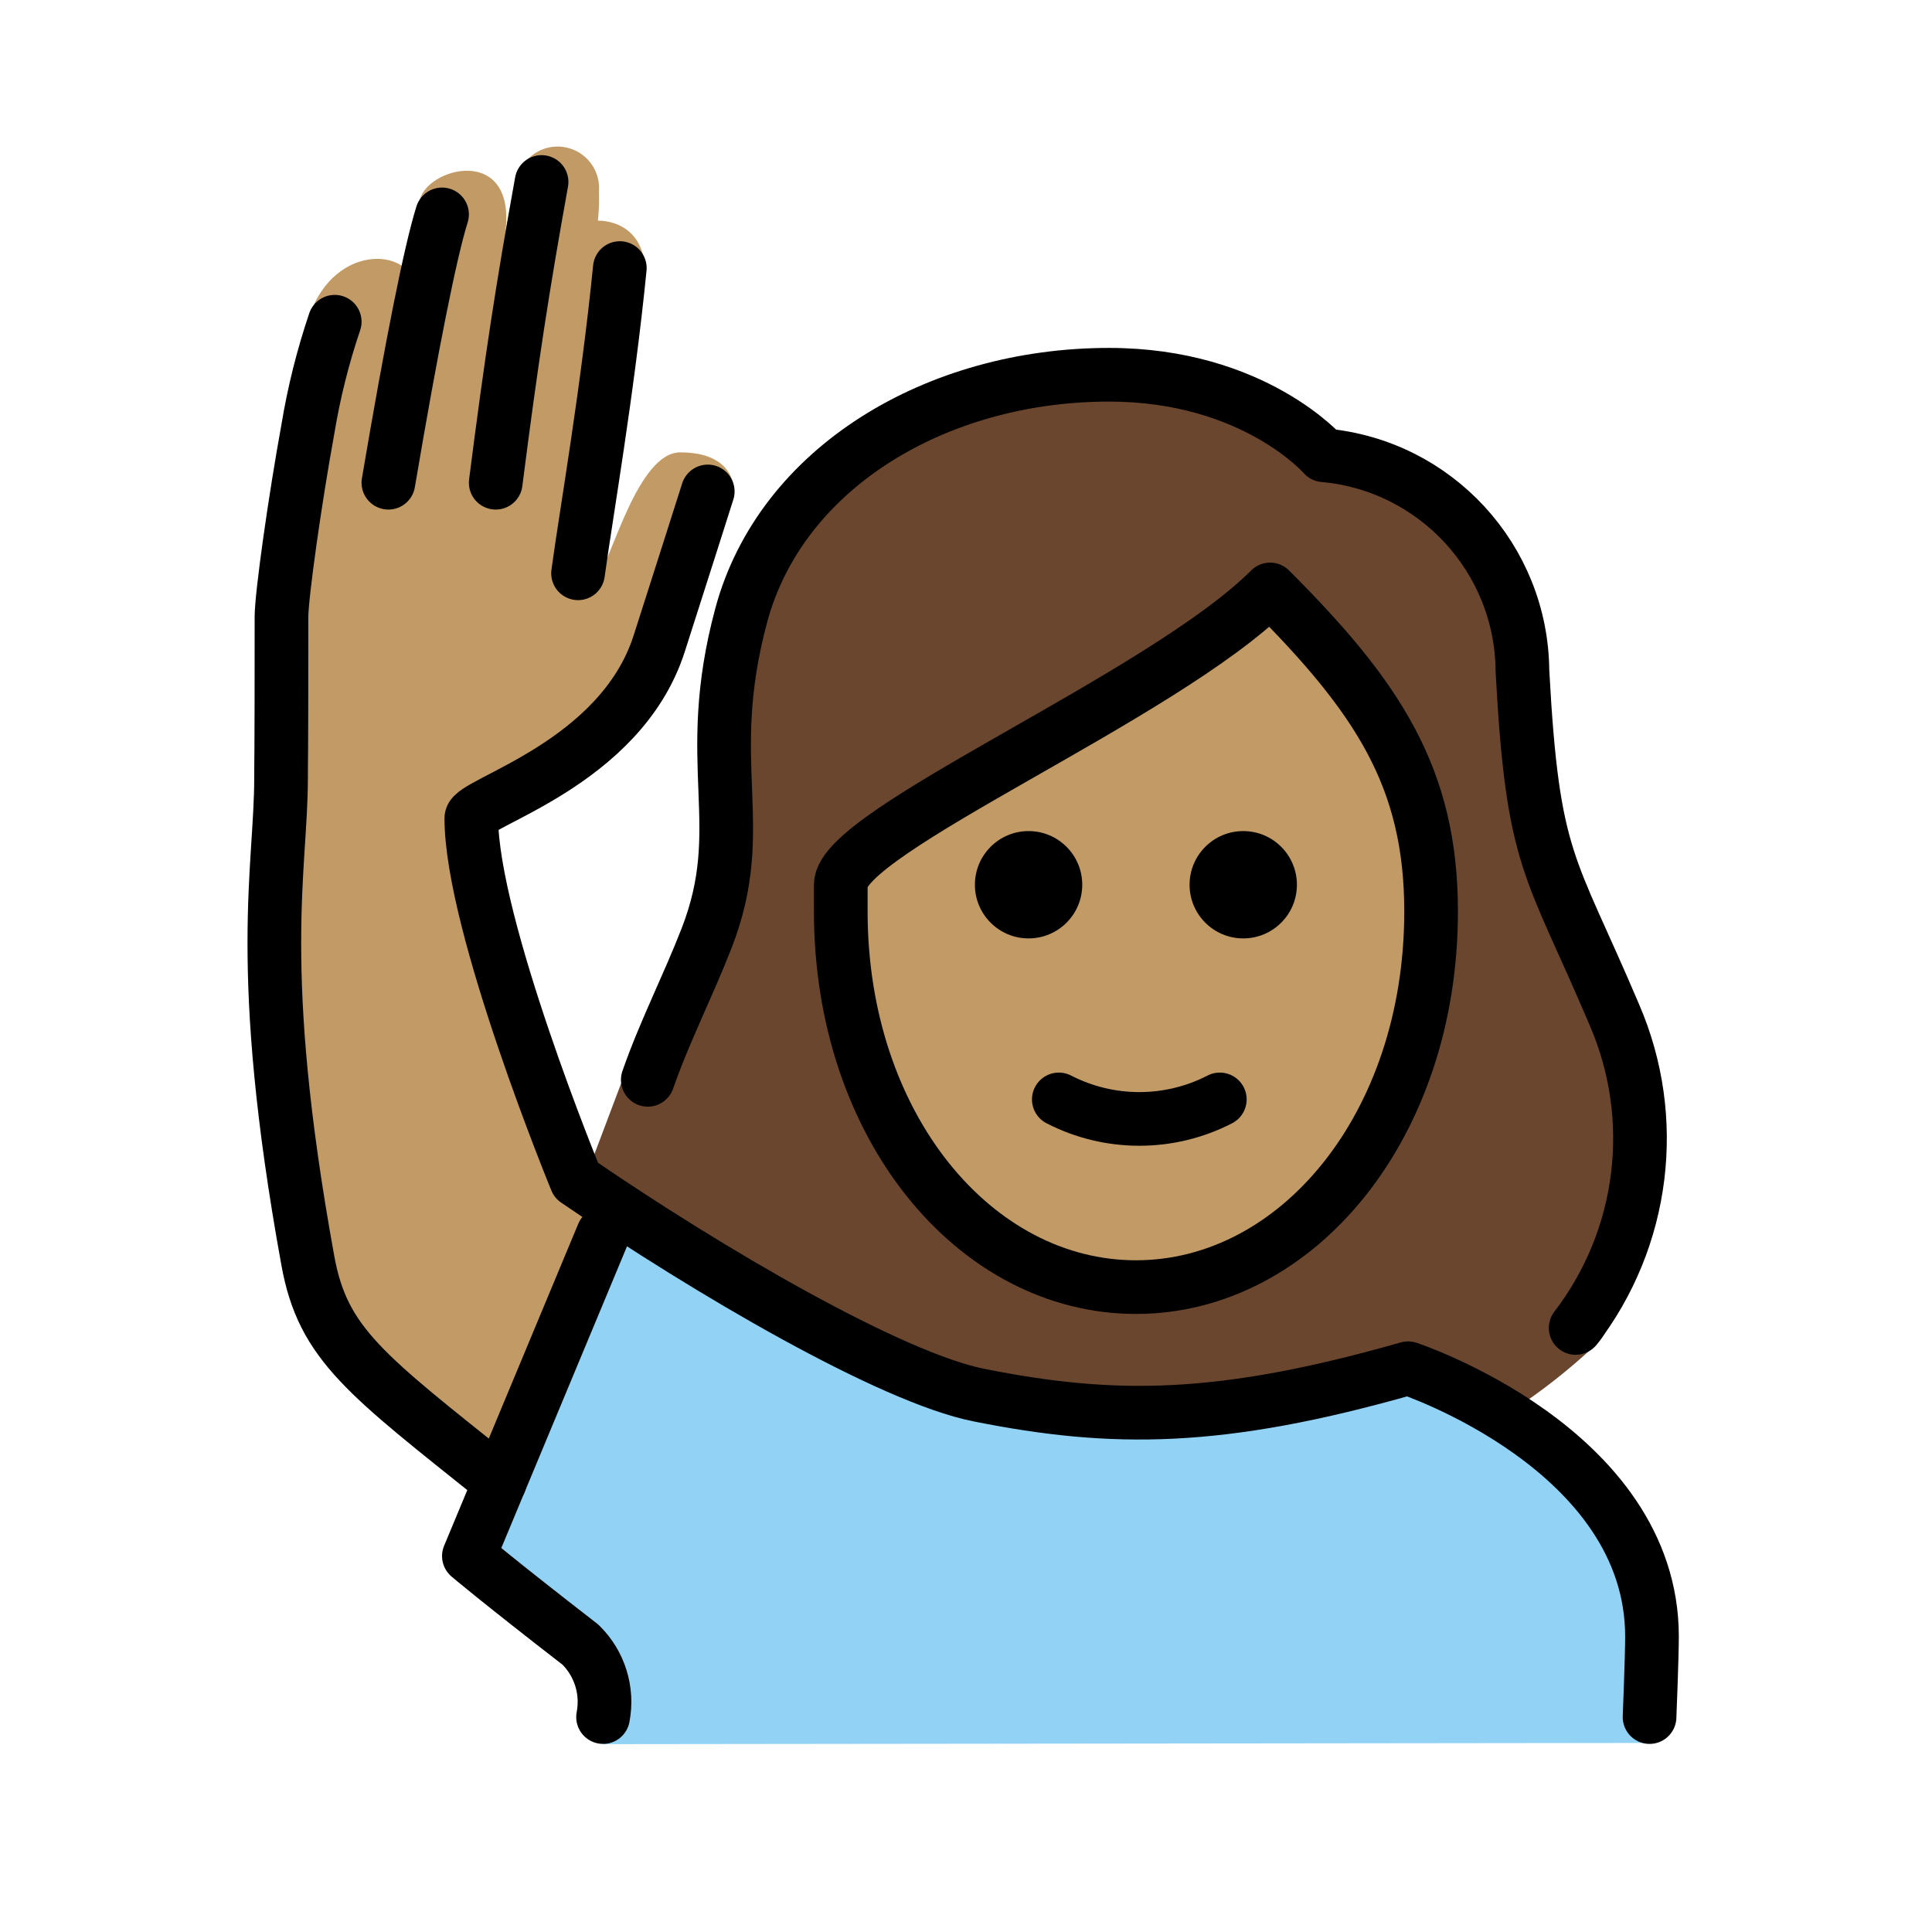
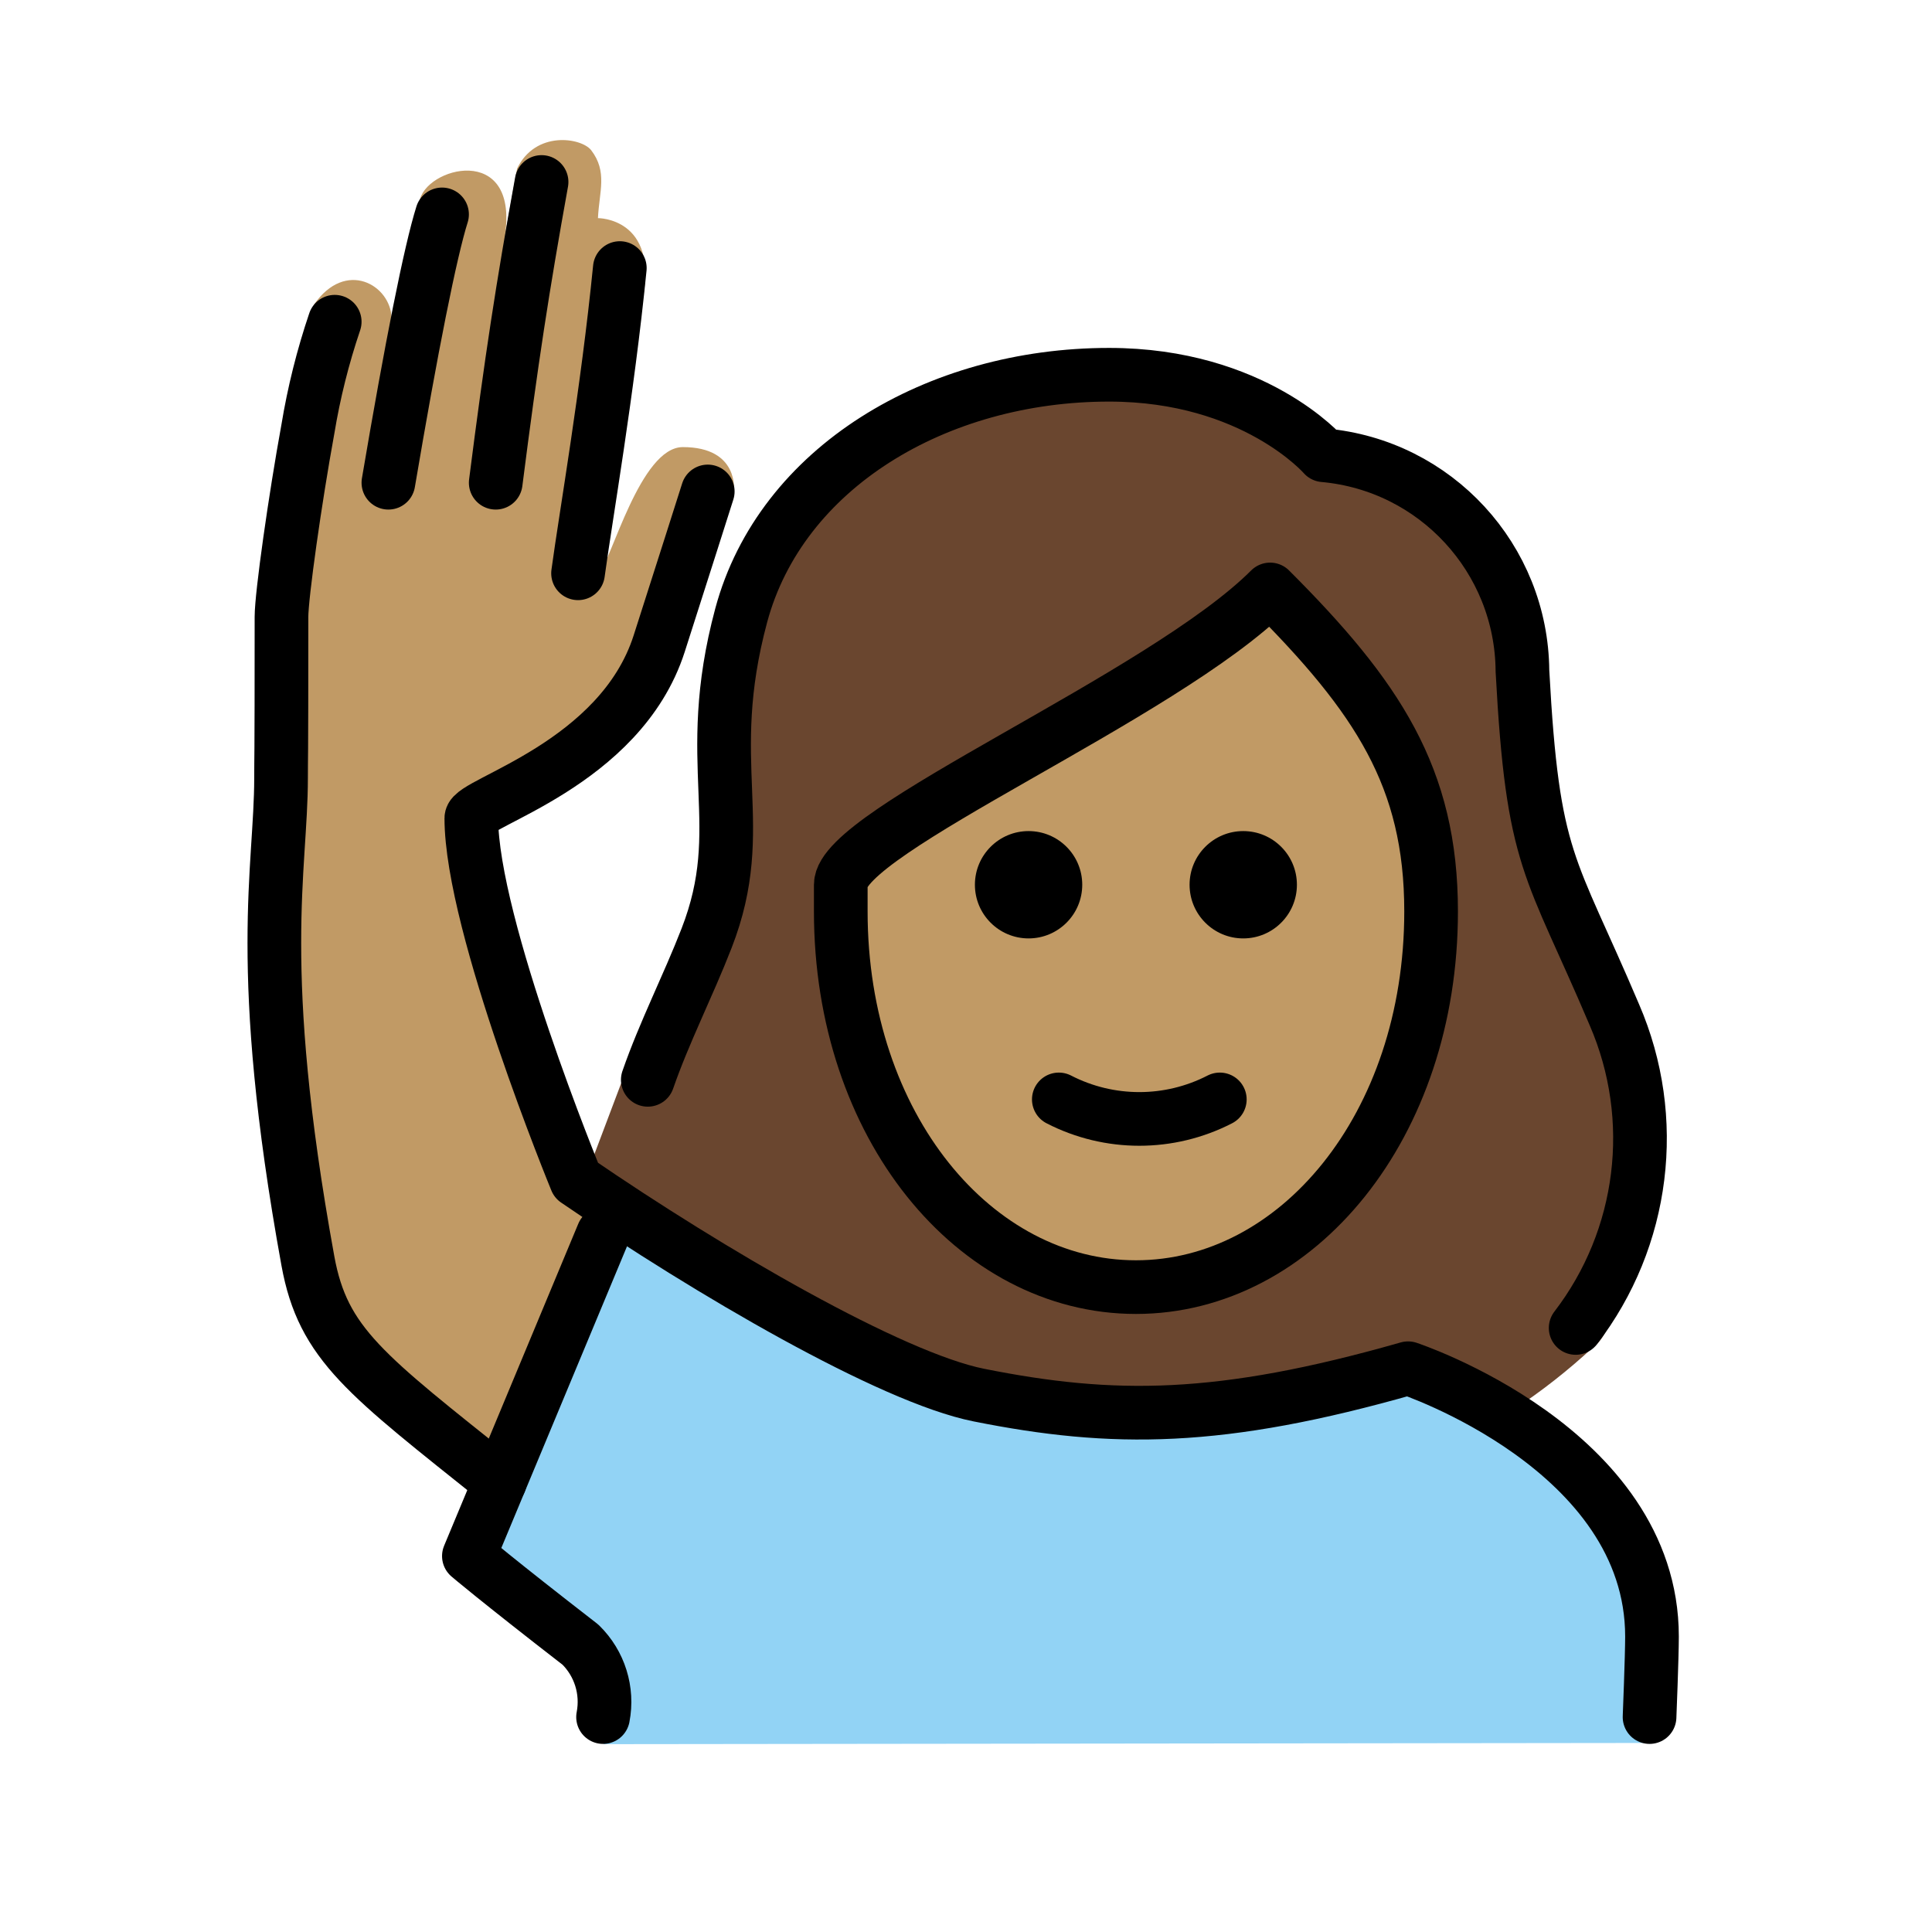
<svg xmlns="http://www.w3.org/2000/svg" id="emoji" viewBox="0 0 72 72">
  <g id="color">
    <path fill="#92d3f5" d="M22.494,65l-.219-2.813A23.426,23.426,0,0,1,17.94,58.669L21.917,48.6c1.023-2.591,1.635-3.561,3.023-2.591,3.007,2.099,6.346,2.922,7.625,3.85,4.328,3.693,12.34,4.625,19.34,1.46,3,0,9.569,3.821,9.569,9.09v4.546Z" />
  </g>
  <g id="skin">
    <path fill="#c19a65" d="M31.907,32.508v.957c0,7.649,4.609,13.643,10.494,13.643S52.895,41.114,52.895,33.465c0-4.653-1.778-7.515-5.284-11.134a64.146,64.146,0,0,1-8.988,5.772C35.976,29.616,32.368,31.672,31.907,32.508Z" />
-     <path fill="#c19a65" d="M18.628,55.99c-2.624-3.249-5.712-4.458-6.212-6.458-.543-2.169-3.193-15.626-2.192-19.875a31.006,31.006,0,0,0,.25-7.667c-.06-.998.844-4.688.844-6.688a15.045,15.045,0,0,1,.375-3.938c1.188-2.562,4.275-2,3.781,0A15.597,15.597,0,0,1,15.63,7.521c.188-1.281,3.698-2.219,3.188,1.25A11.889,11.889,0,0,1,19.63,5.973a1.547,1.547,0,0,1,2.69,1.173,7.51,7.51,0,0,1-.038,1.078s2.254-.109,1.671,2.912c-.19.982-1.633,10.23-1.633,10.23.458-.458,1.445-4.507,3.028-4.507,2.119,0,2,1.458,2,1.458s-.603,1.433-1.281,2.673c-1.012,1.851-2.281,5.5-3.281,6.5a45.721,45.721,0,0,1-5.222,3L20.474,42.74s.167.538,2.496,2.256" />
+     <path fill="#c19a65" d="m18.63 55.99c-2.624-3.249-5.712-4.458-6.212-6.458-0.543-2.169-3.193-15.63-2.192-19.88 0.4-2.535 0.484-5.111 0.25-7.666-0.06-0.998 0.844-4.688 0.844-6.688-0.049-1.323 0.077-2.647 0.375-3.938 1.188-1.725 2.872-0.732 2.898 0.498l1.039-4.342c0.188-1.281 3.698-2.219 3.188 1.25l0.45-2.481c0.681-1.425 2.381-1.16 2.758-0.692 0.622 0.809 0.303 1.542 0.256 2.536 0 0 2.254-0.019 1.671 3.002-0.19 0.982-1.633 10.23-1.633 10.23 0.458-0.458 1.541-4.699 3.124-4.699 2.119 0 1.904 1.65 1.904 1.65s-0.603 1.433-1.281 2.673c-1.012 1.851-2.281 5.5-3.281 6.5-1.673 1.114-3.417 2.116-5.222 3l2.91 12.25s0.167 0.538 2.496 2.256" />
  </g>
  <g id="hair">
    <path fill="#6a462f" d="M59.754,37.189a23.742,23.742,0,0,1-1.157-2.633c-1.473-3.269-2.023-4.493-2.349-10.524.027-3.693-3.794-6.784-7.475-7.093a1.002,1.002,0,0,1-.689-.343c-.093-.1-2.408-2.655-7.243-2.655-6.2,0-11.441,3.382-12.743,8.226a18.519,18.519,0,0,0-.565,6.176,13.317,13.317,0,0,1-.761,5.961,38.884,38.884,0,0,1-3.12,4.734L21.976,43.478c.92.947,9.785,7.629,11.505,7.553,4.953,1.289,10.896,2.916,18.7,0A8.343,8.343,0,0,1,56.39,52.545a22.784,22.784,0,0,0,2.972-2.33C60.55,49.5,62.487,41.932,59.754,37.189ZM41.56,47.93c-10.956-.047-10.104-15.429-10.104-15.429C33.769,30.108,46.95,22.33,46.95,22.33c6.081,1.955,6.383,10.972,6.383,10.972S52.516,47.977,41.56,47.93Z" />
  </g>
  <g id="line">
    <path d="M48.332,32.972a2,2,0,1,1-2-2,2,2,0,0,1,2,2" />
    <path d="M40.332,32.972a2,2,0,1,1-2-2,2,2,0,0,1,2,2" />
    <path fill="none" stroke="#000" stroke-linecap="round" stroke-linejoin="round" stroke-width="2" d="M39.459,40.972a6.553,6.553,0,0,0,6,0" />
    <path fill="none" stroke="#000" stroke-linecap="round" stroke-linejoin="round" stroke-width="2" d="M22.474,63.99a2.982,2.982,0,0,0-.842-2.698C18.474,58.846,17.474,57.99,17.474,57.99l5-12" />
    <path fill="none" stroke="#000" stroke-linecap="round" stroke-linejoin="round" stroke-width="2" d="M20.183,6.782c-.709,3.925-1.125,6.632-1.709,11.208" />
    <path fill="none" stroke="#000" stroke-linecap="round" stroke-linejoin="round" stroke-width="2" d="M21.542,21.365C21.835,19.203,22.64,14.615,23.099,9.99" />
    <path fill="none" stroke="#000" stroke-linecap="round" stroke-linejoin="round" stroke-width="2" d="M61.474,63.99s.091-2.25.091-3c0-7-9.091-10-9.091-10-7,2-11,2-16,1-3.275-.655-10.027-4.59-15-8,0,0-3.909-9.5-3.909-13.501,0-.583,5.552-1.994,7-6.5.781-2.431,1.811-5.674,1.811-5.674" />
    <path fill="none" stroke="#000" stroke-linecap="round" stroke-linejoin="round" stroke-width="2" d="M14.474,17.99c.86-5.076,1.565-8.621,2-10" />
    <path fill="none" stroke="#000" stroke-linecap="round" stroke-linejoin="round" stroke-width="2" d="M18.628,55.221c-5-4-6.588-5.12-7.154-8.231-2-11-1-14.581-1-18,0-1,.016,0,.016-6,.001-.812.508-4.393.984-7a25.278,25.278,0,0,1,1-4" />
    <path fill="none" stroke="#000" stroke-linecap="round" stroke-linejoin="round" stroke-width="2" d="M24.141,40.242c.615-1.774,1.498-3.494,2.191-5.276,1.636-4.2-.209-6.451,1.291-12.034,1.48-5.5,7.277-8.966,13.709-8.966,5.4,0,8,3,8,3a8.132,8.132,0,0,1,7.405,8.037c.387,7.18,1.024,7.152,3.429,12.822A11.599,11.599,0,0,1,58.72,49.489" />
    <path fill="none" stroke="#000" stroke-linejoin="round" stroke-width="2" d="M31.333,33.967c0,8,5,14,11,14s11-6,11-14c0-5-2-8-6-12-4,4-16,9-16,11Z" />
  </g>
</svg>
